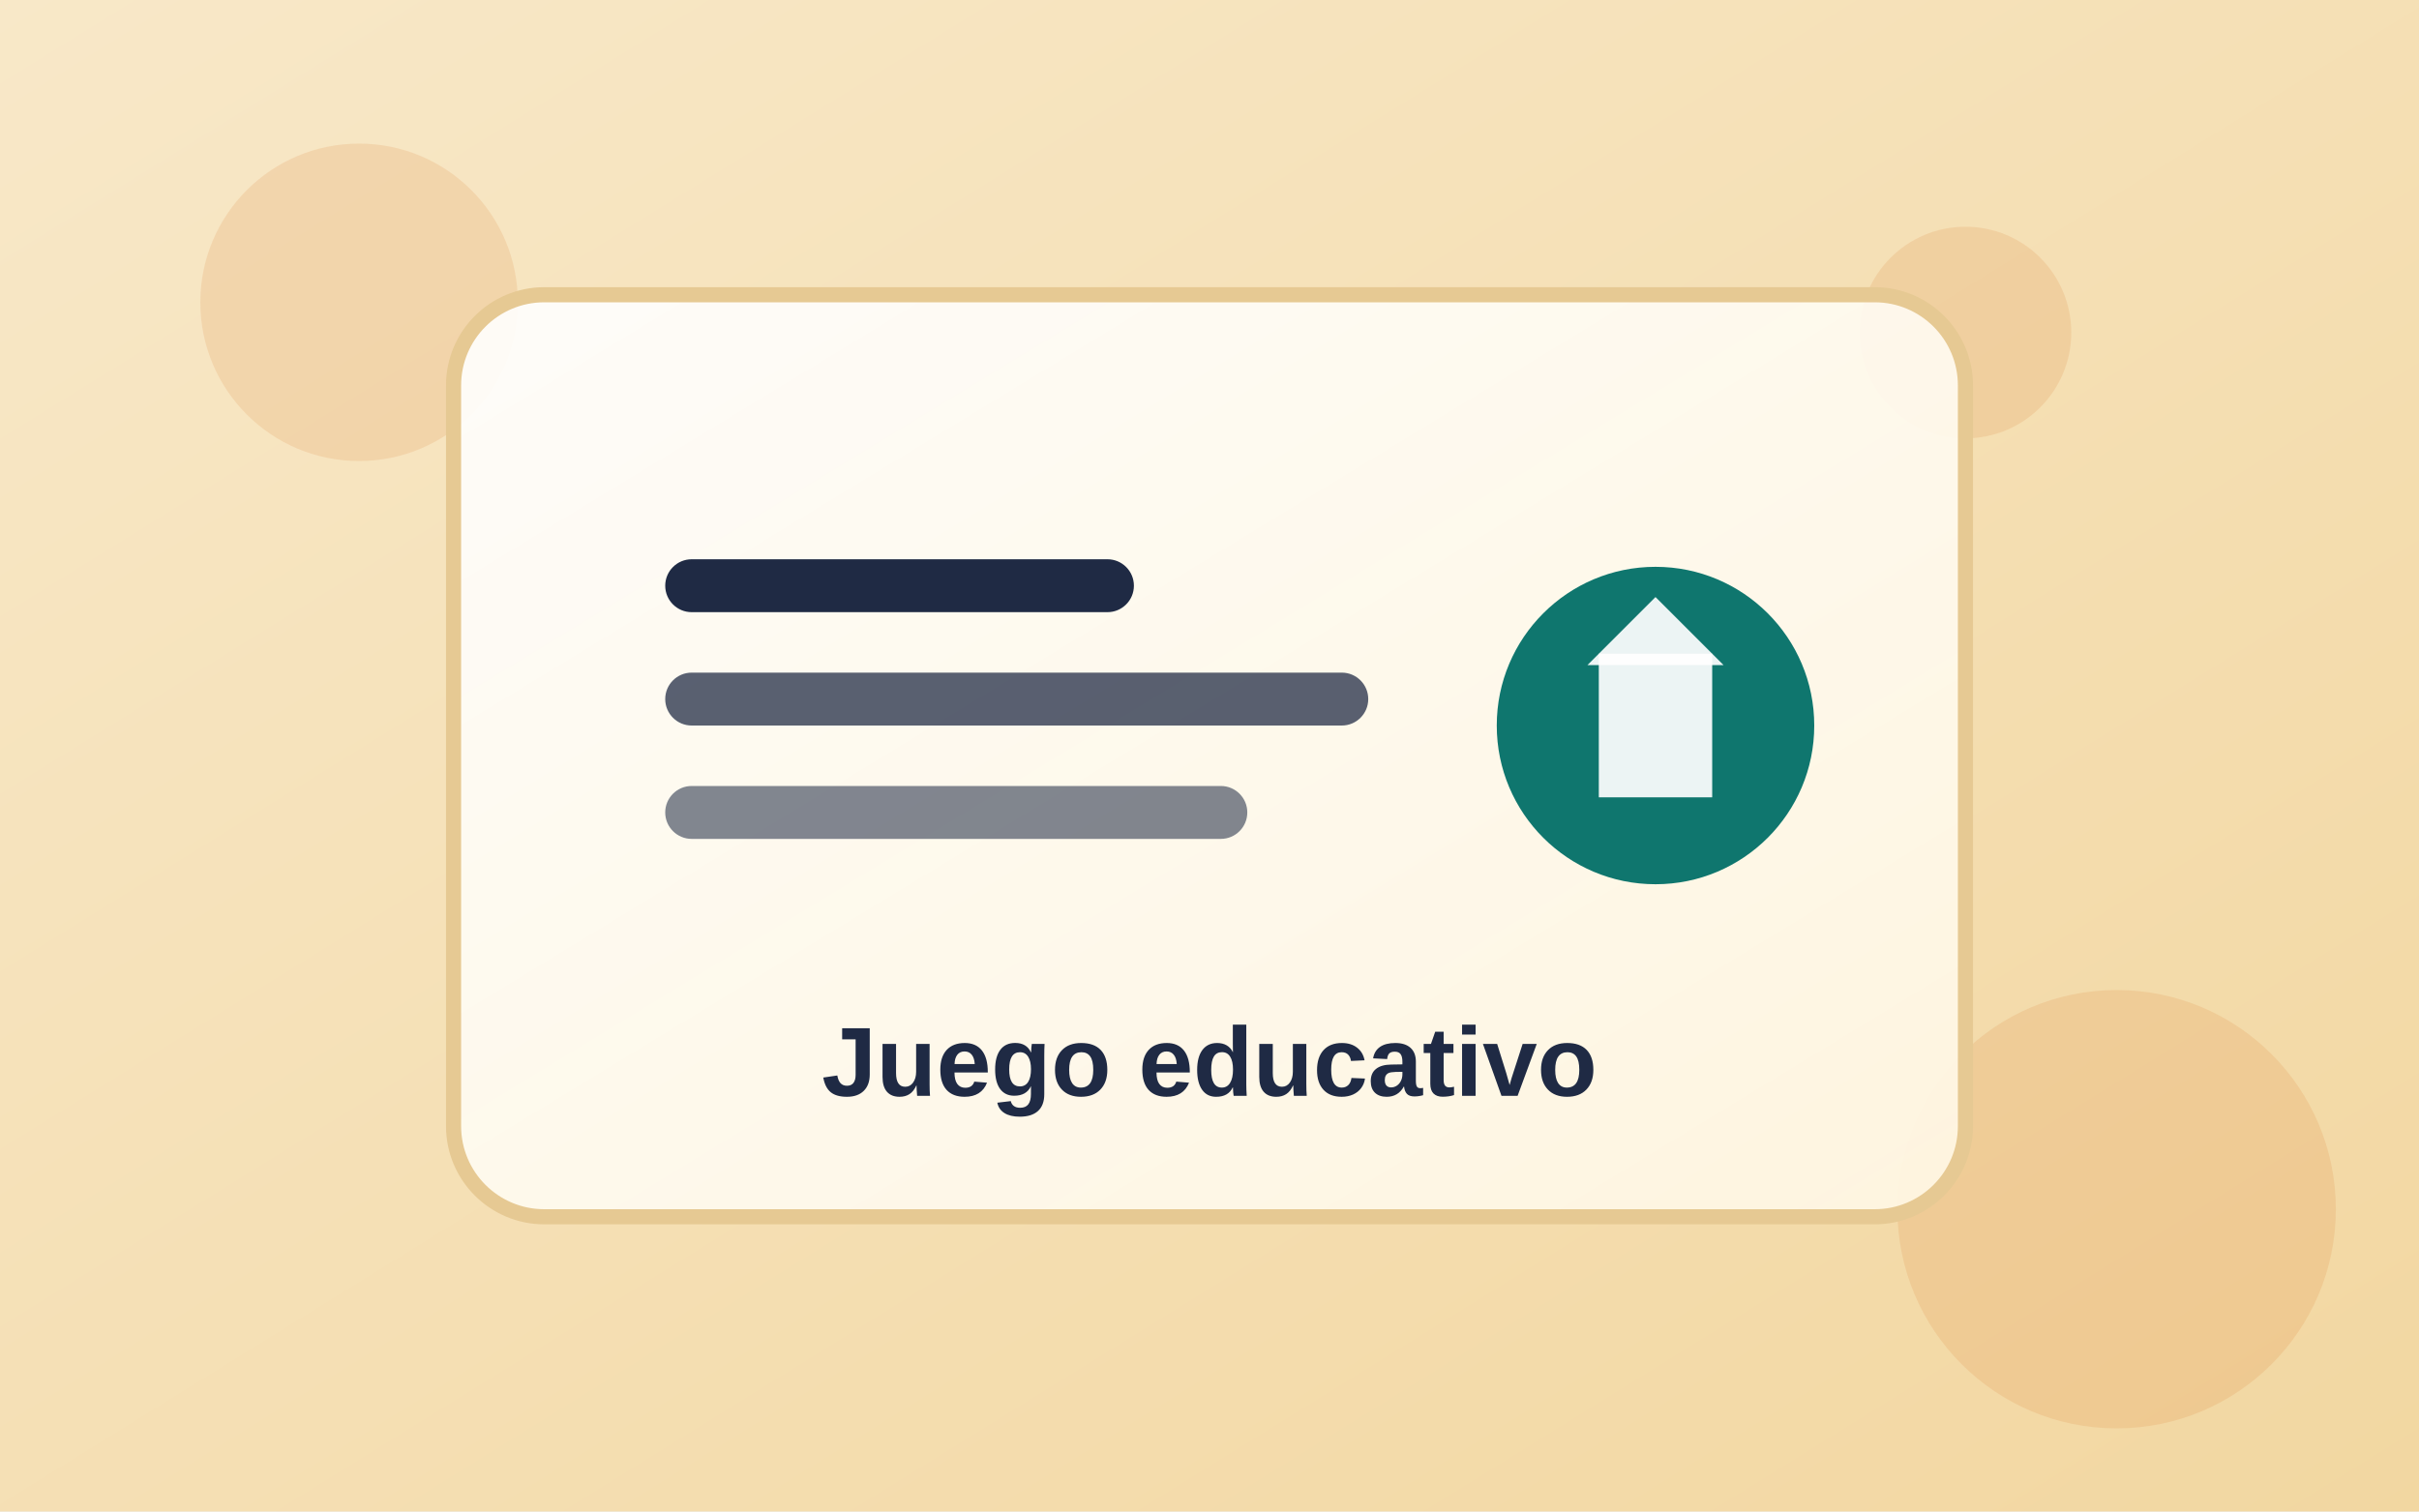
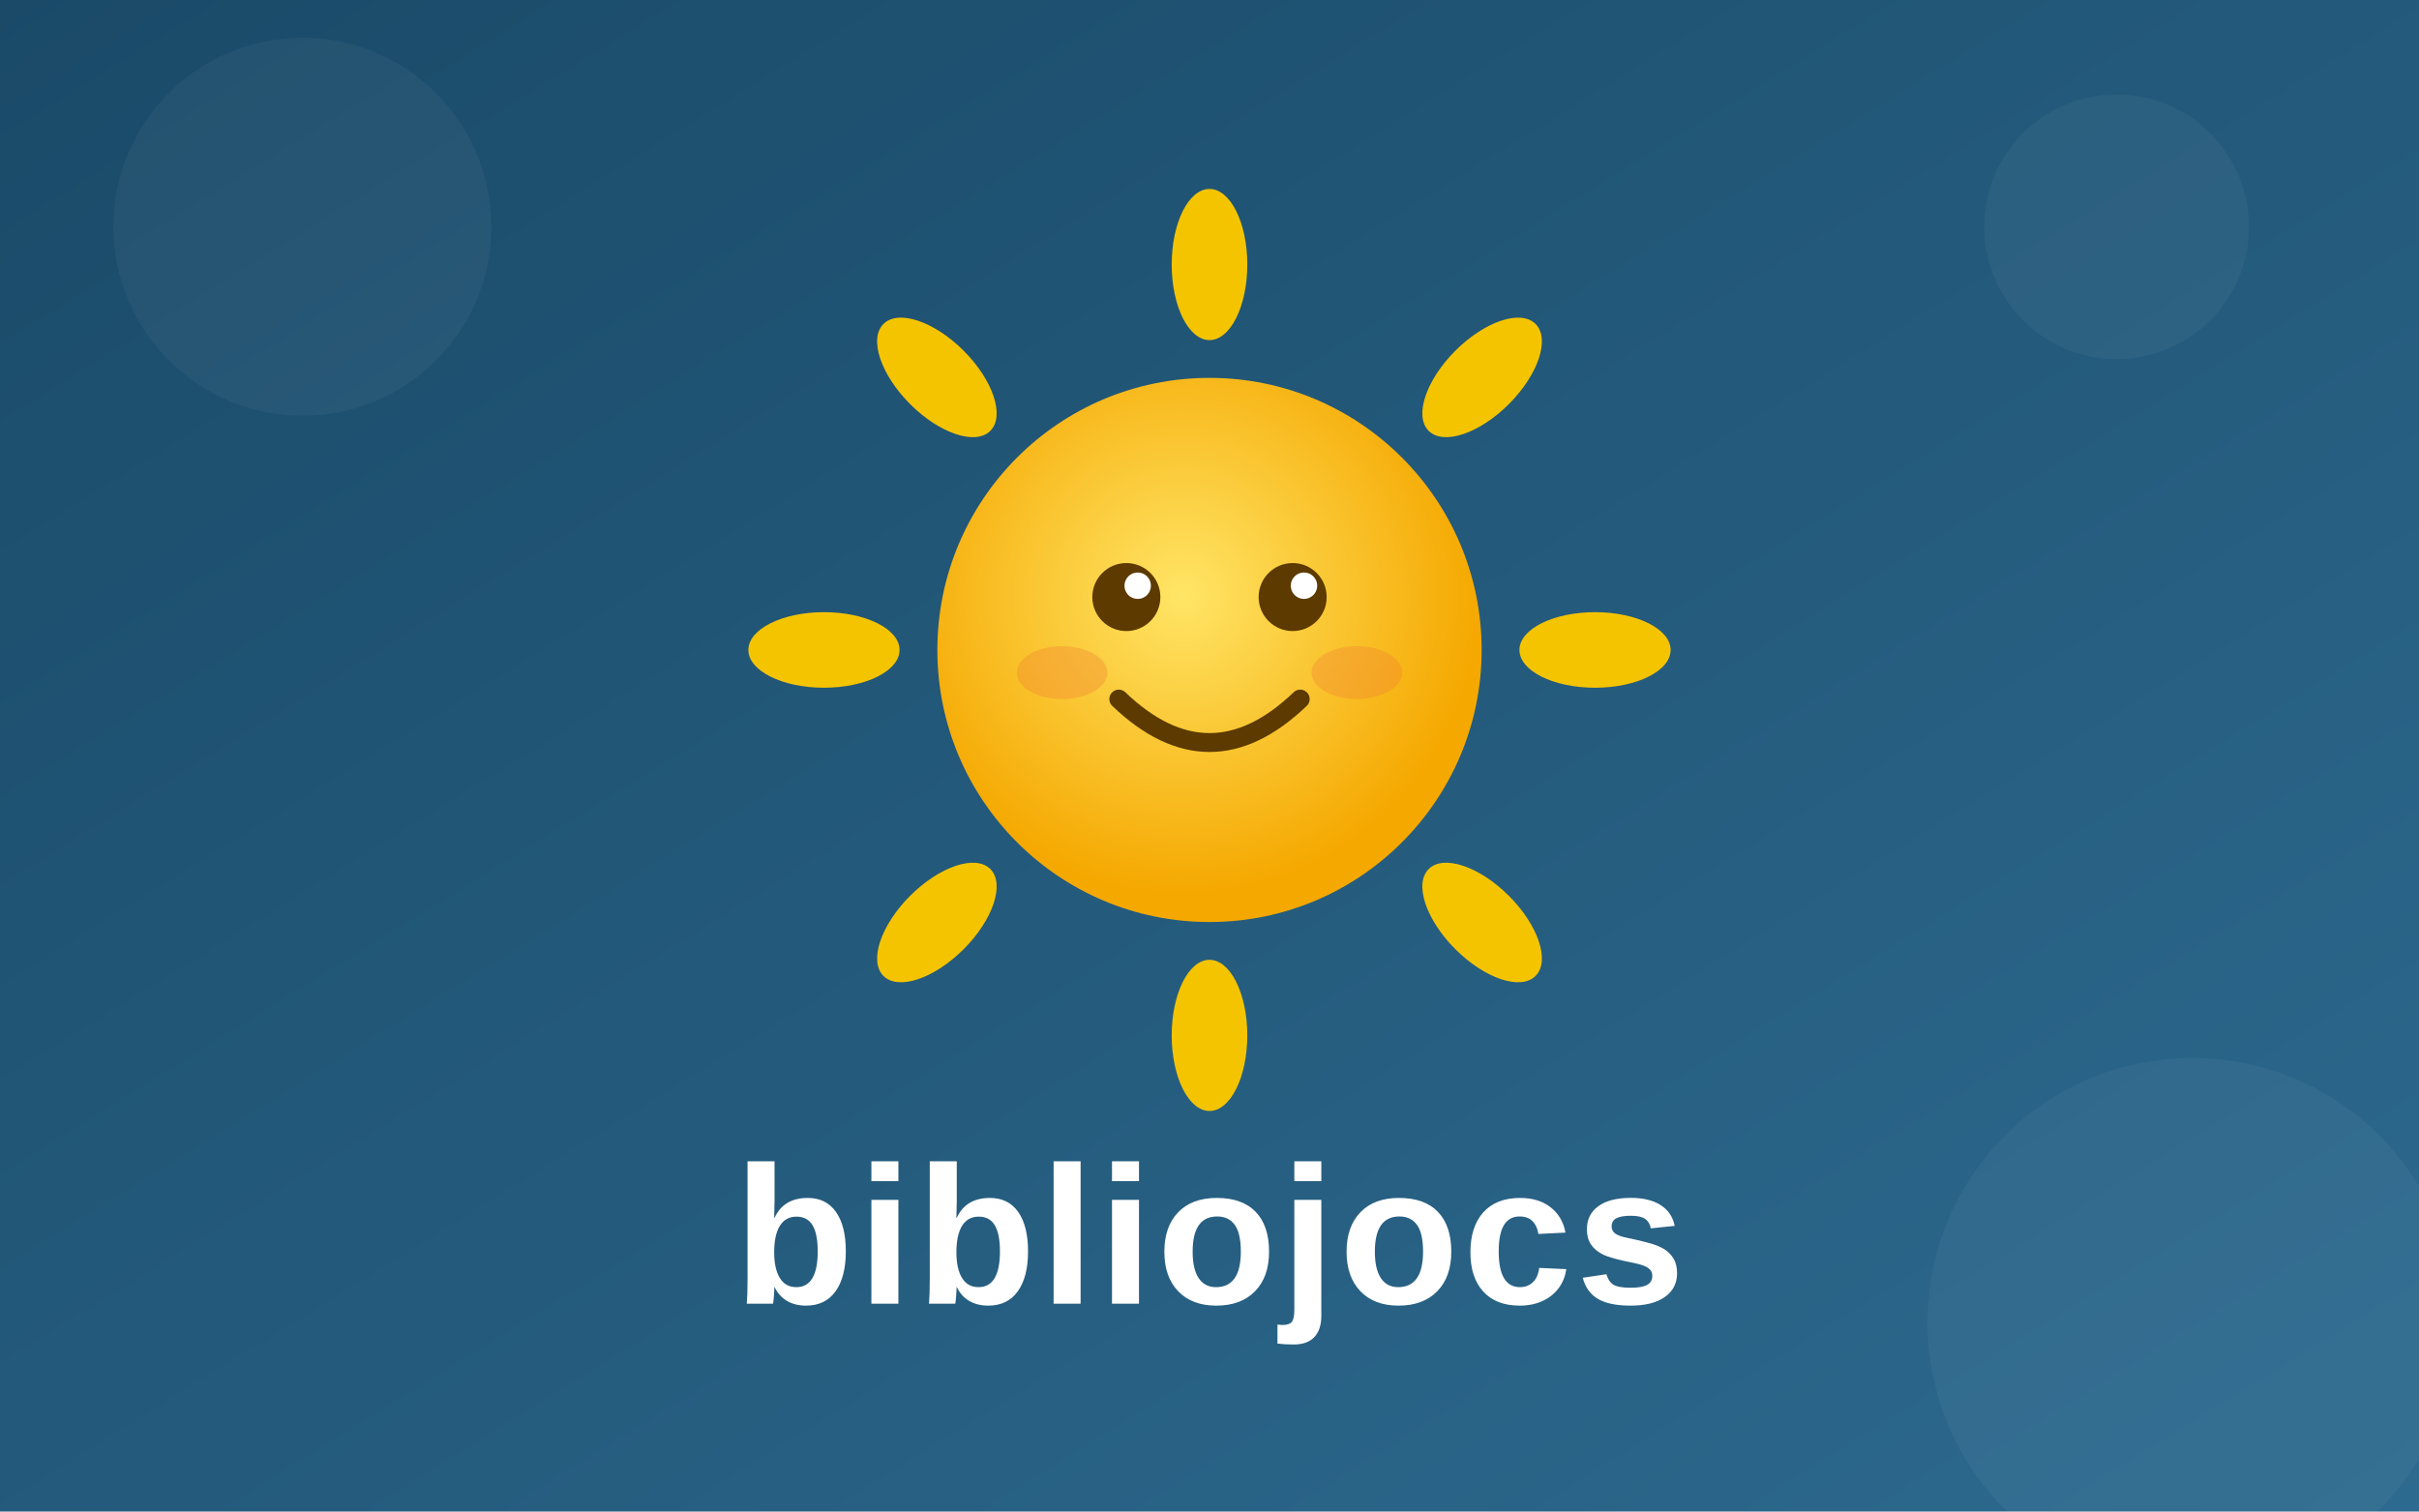
- <svg xmlns="http://www.w3.org/2000/svg" viewBox="0 0 640 400" role="img" aria-label="Miniatura generica de juego educativo">
+ <svg xmlns="http://www.w3.org/2000/svg" viewBox="0 0 640 400" role="img" aria-label="Bibliojocs - Juegos educativos">
  <defs>
    <linearGradient id="bg" x1="0" y1="0" x2="1" y2="1">
-       <stop offset="0%" stop-color="#f8e8c8" />
-       <stop offset="100%" stop-color="#f2d7a1" />
+       <stop offset="0%" stop-color="#1a4a68" />
+       <stop offset="100%" stop-color="#2d6a8f" />
    </linearGradient>
-     <linearGradient id="tile" x1="0" y1="0" x2="1" y2="1">
-       <stop offset="0%" stop-color="#ffffff" stop-opacity="0.9" />
-       <stop offset="100%" stop-color="#fff6e2" stop-opacity="0.95" />
-     </linearGradient>
+     <radialGradient id="sun" cx="45%" cy="40%" r="55%">
+       <stop offset="0%" stop-color="#ffe566" />
+       <stop offset="100%" stop-color="#f5a800" />
+     </radialGradient>
  </defs>
  <rect width="640" height="400" fill="url(#bg)" />
-   <g opacity="0.14" fill="#d66b1f">
-     <circle cx="95" cy="80" r="42" />
-     <circle cx="560" cy="320" r="58" />
-     <circle cx="520" cy="88" r="28" />
+   <circle cx="80" cy="60" r="50" fill="#ffffff" opacity="0.04" />
+   <circle cx="580" cy="350" r="70" fill="#ffffff" opacity="0.04" />
+   <circle cx="560" cy="60" r="35" fill="#ffffff" opacity="0.04" />
+   <g transform="translate(320,172)" fill="#f5c400">
+     <ellipse cx="0" cy="-102" rx="10" ry="20" transform="rotate(0)" />
+     <ellipse cx="0" cy="-102" rx="10" ry="20" transform="rotate(45)" />
+     <ellipse cx="0" cy="-102" rx="10" ry="20" transform="rotate(90)" />
+     <ellipse cx="0" cy="-102" rx="10" ry="20" transform="rotate(135)" />
+     <ellipse cx="0" cy="-102" rx="10" ry="20" transform="rotate(180)" />
+     <ellipse cx="0" cy="-102" rx="10" ry="20" transform="rotate(225)" />
+     <ellipse cx="0" cy="-102" rx="10" ry="20" transform="rotate(270)" />
+     <ellipse cx="0" cy="-102" rx="10" ry="20" transform="rotate(315)" />
  </g>
-   <rect x="120" y="78" width="400" height="244" rx="24" fill="url(#tile)" stroke="#e6c993" stroke-width="4" />
-   <g fill="#1f2a44">
-     <rect x="176" y="148" width="124" height="14" rx="7" />
-     <rect x="176" y="178" width="186" height="14" rx="7" opacity="0.74" />
-     <rect x="176" y="208" width="154" height="14" rx="7" opacity="0.56" />
-   </g>
-   <g transform="translate(396 150)">
-     <circle cx="42" cy="42" r="42" fill="#0f766e" />
-     <path d="M27 23h30v38H27z" fill="#fff" opacity="0.92" />
-     <path d="M42 8l18 18H24z" fill="#fff" opacity="0.92" />
-   </g>
-   <text x="320" y="290" text-anchor="middle" font-family="Outfit, Arial, sans-serif" font-size="26" font-weight="700" fill="#1f2a44">Juego educativo</text>
+   <circle cx="320" cy="172" r="72" fill="url(#sun)" />
+   <circle cx="298" cy="158" r="9" fill="#5c3a00" />
+   <circle cx="342" cy="158" r="9" fill="#5c3a00" />
+   <circle cx="301" cy="155" r="3.5" fill="#fff" />
+   <circle cx="345" cy="155" r="3.5" fill="#fff" />
+   <path d="M296 185 Q320 208 344 185" stroke="#5c3a00" stroke-width="5" fill="none" stroke-linecap="round" />
+   <ellipse cx="281" cy="178" rx="12" ry="7" fill="#f08030" opacity="0.35" />
+   <ellipse cx="359" cy="178" rx="12" ry="7" fill="#f08030" opacity="0.35" />
+   <text x="320" y="345" text-anchor="middle" font-family="Outfit, Arial, sans-serif" font-size="52" font-weight="800" fill="#ffffff" letter-spacing="1">bibliojocs</text>
</svg>
